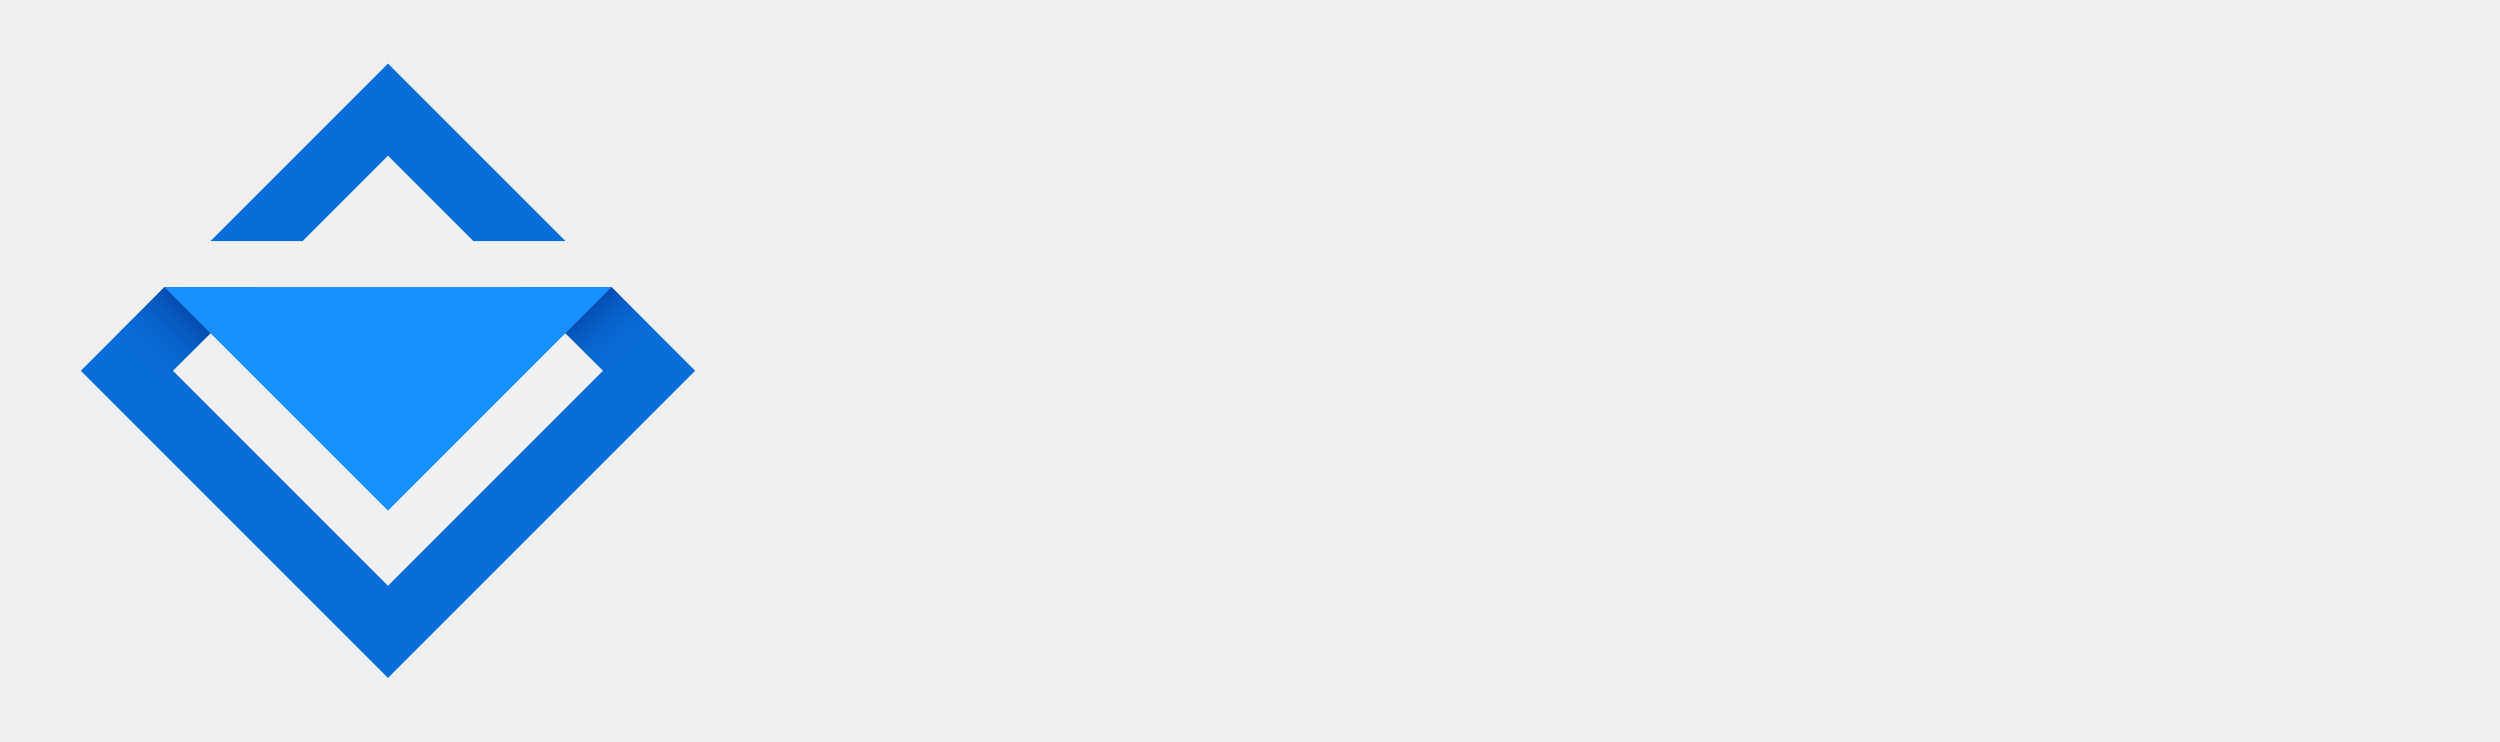
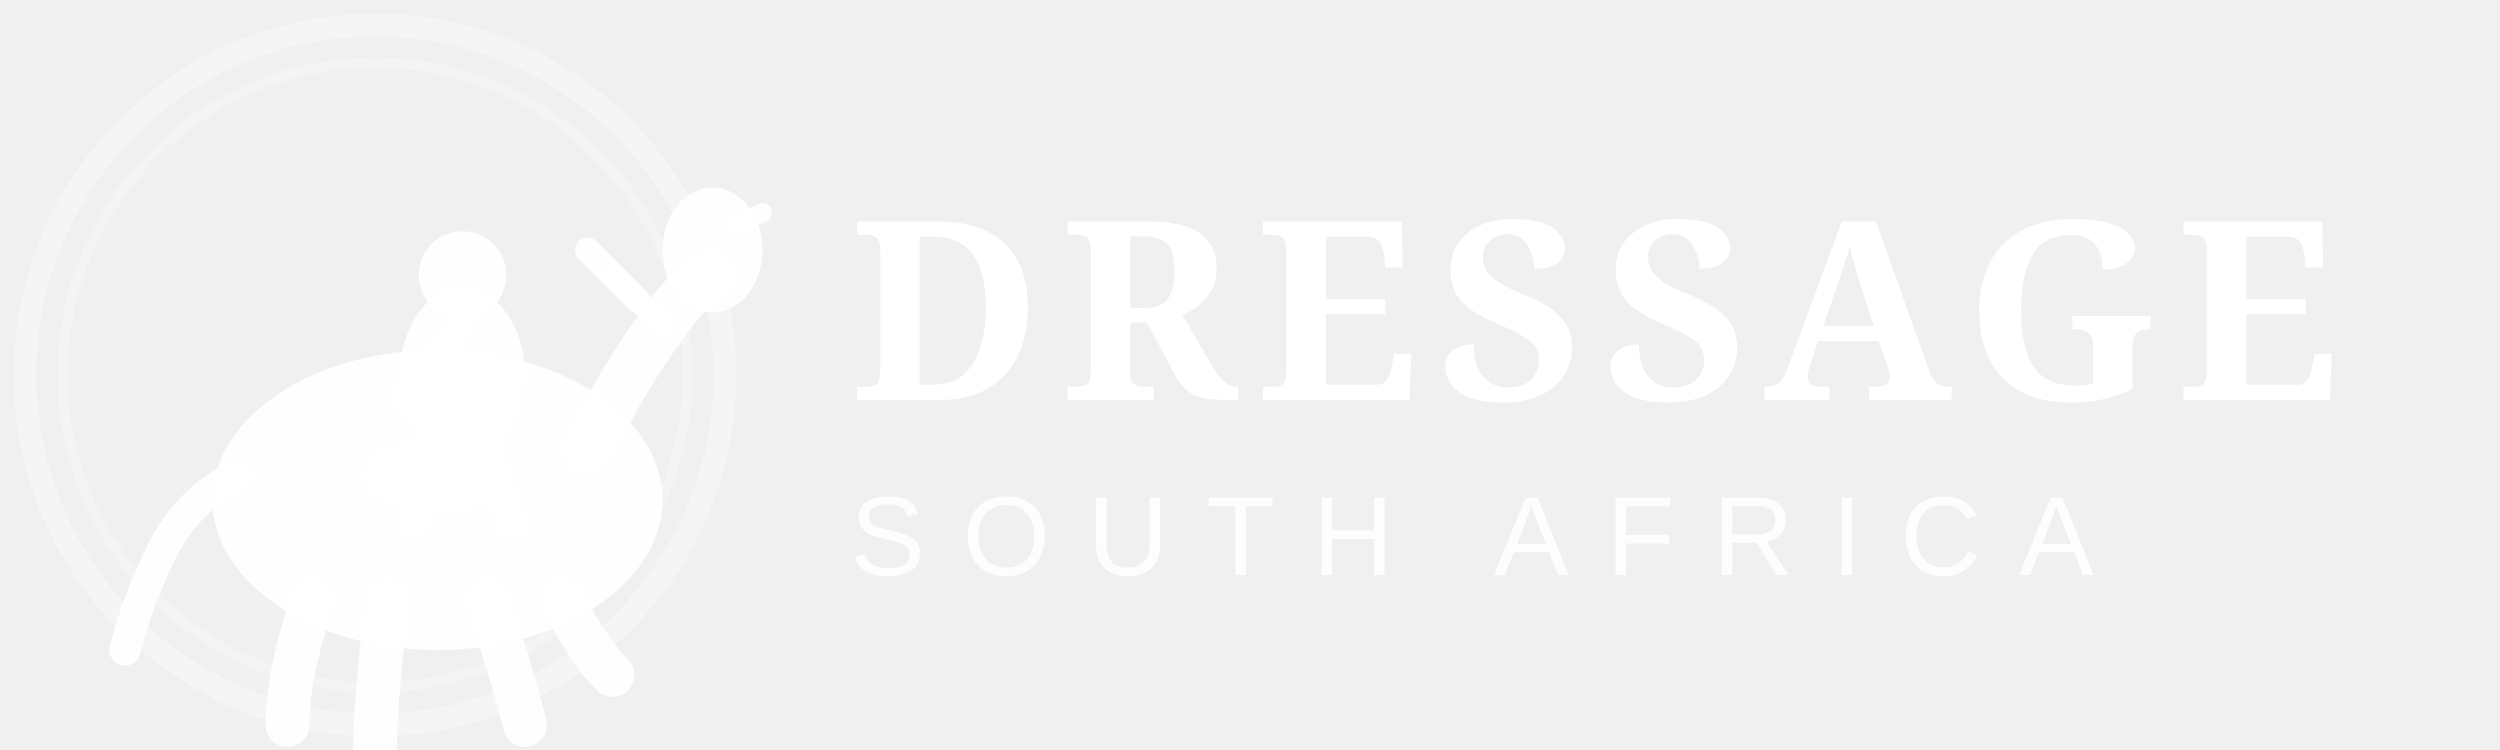
- <svg xmlns="http://www.w3.org/2000/svg" width="118" height="35" viewBox="0 0 118 35" fill="none">
-   <path d="M5.448 15.864L7.76 13.552L7.763 13.55H12.113L10.382 15.281L9.935 15.727L8.163 17.5L8.382 17.72L18.312 27.65L28.462 17.5L26.689 15.727L26.564 15.602L24.512 13.55H28.862L28.864 13.552L30.677 15.364L32.812 17.5L18.312 32L3.812 17.5L5.448 15.864ZM18.312 3L26.691 11.378H22.341L18.312 7.35L14.284 11.378H9.934L18.312 3Z" fill="#096DD9" />
-   <path d="M8.163 17.5L9.935 15.728L10.382 15.281L8.652 13.55H7.763L7.761 13.552L5.448 15.864L7.668 18.073L8.163 17.5Z" fill="url(#paint0_linear_113047_293987)" />
-   <path d="M26.689 15.728L28.462 17.5L28.287 17.676L28.288 17.676L30.677 15.365L28.865 13.552L28.862 13.55H28.686L26.564 15.602L26.689 15.728Z" fill="url(#paint1_linear_113047_293987)" />
-   <path d="M7.758 13.55L7.76 13.552L9.935 15.728L18.312 24.104L28.867 13.55H7.758Z" fill="#1890FF" />
-   <path d="M47.737 25.5V9.594H51.566L55.734 21.749L59.947 9.594H63.754V25.5H61.036V13.026L56.846 25.5H54.612L50.455 13.103V25.5H47.737ZM70.384 25.72C69.658 25.72 69.005 25.588 68.426 25.324C67.854 25.053 67.403 24.668 67.073 24.169C66.75 23.663 66.589 23.051 66.589 22.332C66.589 21.078 67.04 20.132 67.942 19.494C68.851 18.856 70.299 18.522 72.287 18.493L73.981 18.449V17.679C73.981 17.078 73.801 16.608 73.442 16.271C73.09 15.926 72.54 15.758 71.792 15.765C71.242 15.772 70.736 15.904 70.274 16.161C69.819 16.41 69.518 16.832 69.372 17.426H67.095C67.139 16.649 67.362 16 67.766 15.479C68.176 14.951 68.737 14.559 69.449 14.302C70.16 14.038 70.981 13.906 71.913 13.906C72.998 13.906 73.882 14.049 74.564 14.335C75.246 14.621 75.748 15.035 76.071 15.578C76.393 16.113 76.555 16.762 76.555 17.525V25.5H74.3L74.091 23.454C73.68 24.312 73.159 24.906 72.529 25.236C71.905 25.559 71.19 25.72 70.384 25.72ZM71.253 23.905C71.583 23.905 71.909 23.846 72.232 23.729C72.554 23.604 72.848 23.439 73.112 23.234C73.376 23.021 73.585 22.787 73.739 22.53C73.9 22.273 73.981 22.006 73.981 21.727V19.934L72.584 19.956C71.894 19.963 71.293 20.037 70.78 20.176C70.266 20.315 69.863 20.539 69.57 20.847C69.284 21.148 69.141 21.551 69.141 22.057C69.141 22.636 69.342 23.091 69.746 23.421C70.149 23.744 70.651 23.905 71.253 23.905ZM79.686 25.5V14.126H82.304V15.754C82.48 15.461 82.718 15.178 83.019 14.907C83.327 14.636 83.705 14.416 84.152 14.247C84.599 14.078 85.124 13.994 85.725 13.994C86.429 13.994 87.082 14.133 87.683 14.412C88.292 14.691 88.779 15.127 89.146 15.721C89.52 16.315 89.707 17.081 89.707 18.02V25.5H87.023V18.339C87.023 17.591 86.818 17.037 86.407 16.678C85.996 16.311 85.479 16.128 84.856 16.128C84.431 16.128 84.027 16.201 83.646 16.348C83.265 16.487 82.953 16.704 82.711 16.997C82.476 17.283 82.359 17.642 82.359 18.075V25.5H79.686ZM98.465 16.018H95.924L95.934 22.541C95.934 22.878 95.971 23.128 96.044 23.289C96.125 23.443 96.25 23.546 96.418 23.597C96.594 23.641 96.829 23.663 97.123 23.663H98.519V25.357C98.373 25.416 98.149 25.467 97.849 25.511C97.555 25.562 97.159 25.588 96.66 25.588C95.758 25.588 95.058 25.471 94.559 25.236C94.068 24.994 93.727 24.653 93.537 24.213C93.346 23.773 93.251 23.249 93.251 22.64V16.018H91.403V14.126H93.328L93.999 10.749H95.924V14.115H98.465V16.018ZM103.845 14.126V25.5H101.271V14.126H103.845ZM103.878 9.605V12.135H101.227V9.605H103.878ZM111.358 25.72C110.566 25.72 109.814 25.595 109.103 25.346C108.399 25.089 107.805 24.69 107.321 24.147C106.844 23.604 106.543 22.904 106.419 22.046H108.773C108.875 22.464 109.055 22.805 109.312 23.069C109.576 23.333 109.887 23.527 110.247 23.652C110.606 23.769 110.973 23.828 111.347 23.828C112.029 23.828 112.579 23.711 112.997 23.476C113.422 23.241 113.635 22.878 113.635 22.387C113.635 22.028 113.517 21.742 113.283 21.529C113.048 21.316 112.674 21.155 112.161 21.045L109.994 20.55C109.033 20.337 108.259 19.985 107.673 19.494C107.093 19.003 106.8 18.31 106.793 17.415C106.785 16.74 106.954 16.139 107.299 15.611C107.643 15.083 108.157 14.669 108.839 14.368C109.521 14.06 110.364 13.906 111.369 13.906C112.696 13.906 113.759 14.203 114.559 14.797C115.358 15.384 115.769 16.223 115.791 17.316H113.514C113.433 16.825 113.202 16.443 112.821 16.172C112.439 15.893 111.944 15.754 111.336 15.754C110.705 15.754 110.188 15.875 109.785 16.117C109.381 16.359 109.18 16.729 109.18 17.228C109.18 17.573 109.334 17.844 109.642 18.042C109.95 18.24 110.412 18.409 111.028 18.548L113.074 19.043C113.66 19.19 114.141 19.388 114.515 19.637C114.889 19.886 115.182 20.161 115.395 20.462C115.607 20.755 115.754 21.06 115.835 21.375C115.923 21.683 115.967 21.969 115.967 22.233C115.967 22.966 115.776 23.593 115.395 24.114C115.021 24.627 114.489 25.023 113.8 25.302C113.11 25.581 112.296 25.72 111.358 25.72Z" fill="#F0F0F0" />
-   <defs>
-     <linearGradient id="paint0_linear_113047_293987" x1="9.438" y1="14.089" x2="6.38" y2="17.147" gradientUnits="userSpaceOnUse">
-       <stop stop-color="#023B95" />
-       <stop offset="0.964" stop-color="#096CD9" stop-opacity="0" />
-     </linearGradient>
-     <linearGradient id="paint1_linear_113047_293987" x1="27.08" y1="14.128" x2="29.553" y2="16.938" gradientUnits="userSpaceOnUse">
-       <stop stop-color="#023B95" />
-       <stop offset="1" stop-color="#096DD9" stop-opacity="0" />
-     </linearGradient>
-   </defs>
+ <svg xmlns="http://www.w3.org/2000/svg" width="200" height="60" viewBox="0 0 200 60" fill="none">
+   <g transform="translate(5, 8)">
+     <ellipse cx="30" cy="32" rx="18" ry="12" fill="white" opacity="0.95" />
+     <path d="M42 28 Q45 22, 48 18 Q50 15, 52 14" stroke="white" stroke-width="4" fill="none" opacity="0.95" stroke-linecap="round" />
+     <ellipse cx="52" cy="12" rx="4" ry="5" fill="white" opacity="0.95" />
+     <path d="M54 10 L56 9" stroke="white" stroke-width="1.5" opacity="0.95" stroke-linecap="round" />
+     <path d="M20 40 Q18 46, 18 50" stroke="white" stroke-width="3.5" fill="none" opacity="0.95" stroke-linecap="round" />
+     <path d="M26 40 Q25 48, 25 52" stroke="white" stroke-width="3.5" fill="none" opacity="0.95" stroke-linecap="round" />
+     <path d="M34 40 Q36 46, 37 50" stroke="white" stroke-width="3.5" fill="none" opacity="0.95" stroke-linecap="round" />
+     <path d="M40 40 Q42 44, 44 46" stroke="white" stroke-width="3.5" fill="none" opacity="0.95" stroke-linecap="round" />
+     <path d="M14 30 Q10 32, 8 36 Q6 40, 5 44" stroke="white" stroke-width="2.5" fill="none" opacity="0.9" stroke-linecap="round" />
+     <path d="M46 16 Q44 14, 42 12" stroke="white" stroke-width="2" fill="none" opacity="0.9" stroke-linecap="round" />
+     <path d="M48 18 Q46 16, 44 14" stroke="white" stroke-width="1.8" fill="none" opacity="0.85" stroke-linecap="round" />
+     <ellipse cx="32" cy="22" rx="5" ry="7" fill="white" opacity="0.95" />
+     <circle cx="32" cy="14" r="3.5" fill="white" opacity="0.95" />
+     <path d="M32 22 L28 34" stroke="white" stroke-width="2.5" opacity="0.95" stroke-linecap="round" />
+     <path d="M32 22 L36 34" stroke="white" stroke-width="2.5" opacity="0.95" stroke-linecap="round" />
+     <path d="M32 18 L27 24" stroke="white" stroke-width="2" opacity="0.95" stroke-linecap="round" />
+     <ellipse cx="30" cy="30" rx="6" ry="3" fill="white" opacity="0.7" />
+   </g>
+   <circle cx="30" cy="30" r="28" stroke="white" stroke-width="1.8" fill="none" opacity="0.35" />
+   <circle cx="30" cy="30" r="25" stroke="white" stroke-width="0.8" fill="none" opacity="0.25" />
+   <text x="68" y="32" font-family="Georgia, serif" font-size="20" font-weight="700" fill="white" letter-spacing="1.5">
+     DRESSAGE
+   </text>
+   <text x="68" y="46" font-family="Arial, sans-serif" font-size="9" font-weight="500" fill="white" opacity="0.85" letter-spacing="3">
+     SOUTH AFRICA
+   </text>
</svg>
